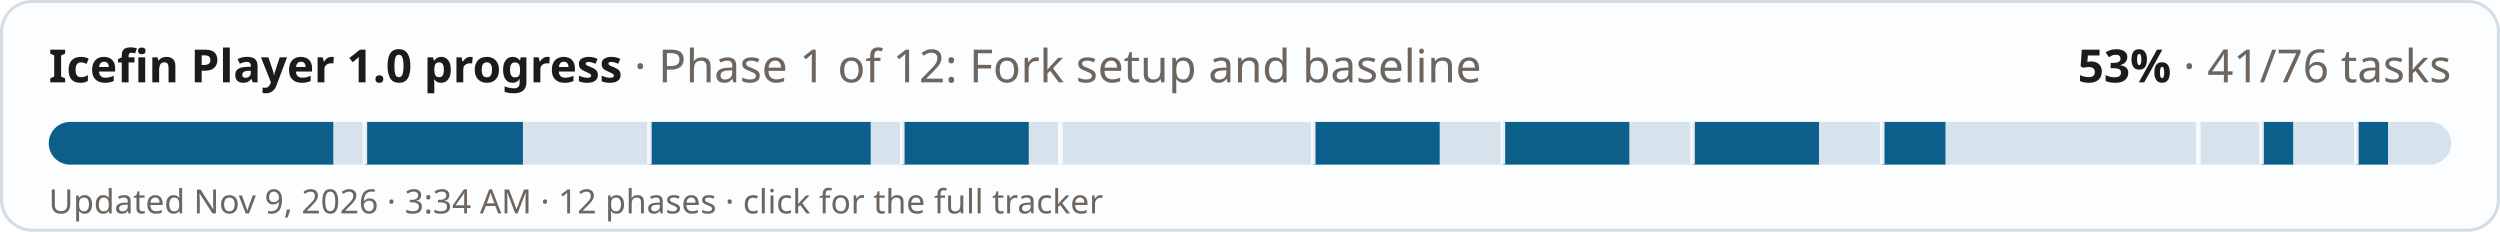
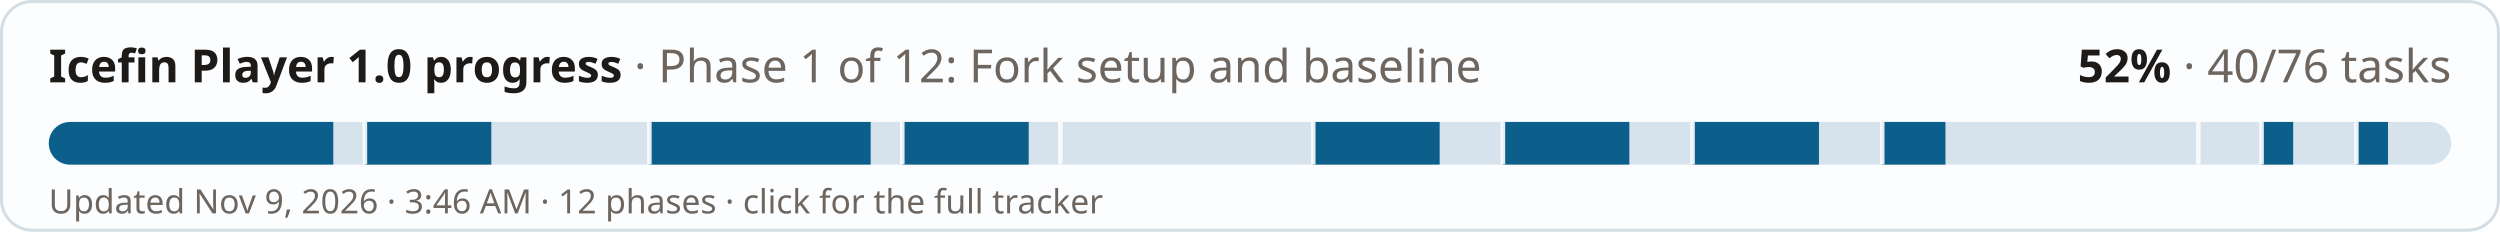
- <svg xmlns="http://www.w3.org/2000/svg" width="820" height="76" viewBox="0 0 820 76" role="img" aria-label="Icefin Player 1.0 progress: 53% (41 of 76 tasks)">
+ <svg xmlns="http://www.w3.org/2000/svg" width="820" height="76" viewBox="0 0 820 76" role="img" aria-label="Icefin Player 1.0 progress: 52% (40 of 76 tasks)">
  <style>
  .bg{fill:#fcfdfe;stroke:#d3dde4} .fg{fill:#1d1a18} .mu{fill:#6d655e} .track{fill:#d6e3ec} .done{fill:#0b5f8a} .full{fill:#2f6b3a} .tick{fill:#fcfdfe;opacity:.9}
  @media (prefers-color-scheme: dark){ .bg{fill:#1a2127;stroke:#2e3a43} .fg{fill:#f1ebe2} .mu{fill:#a99f94} .track{fill:#24384a} .done{fill:#6cb6e4} .full{fill:#6fbf7c} .tick{fill:#1a2127} }
  text{font-family:-apple-system,"Segoe UI",system-ui,"Noto Sans","DejaVu Sans",sans-serif}
</style>
  <rect class="bg" x="0.5" y="0.5" width="819" height="75" rx="10" />
  <text class="fg" x="16" y="27" font-size="15" font-weight="700">Icefin Player 1.0 progress <tspan class="mu" font-weight="400">· Phase 1 of 12: Fork setup and baseline</tspan>
  </text>
-   <text class="fg" x="804" y="27" font-size="15" font-weight="700" text-anchor="end">53% <tspan class="mu" font-weight="400">· 41/76 tasks</tspan>
+   <text class="fg" x="804" y="27" font-size="15" font-weight="700" text-anchor="end">52% <tspan class="mu" font-weight="400">· 40/76 tasks</tspan>
  </text>
  <rect class="track" x="16" y="40" width="788" height="14" rx="7" />
  <clipPath id="c">
    <rect x="16" y="40" width="788" height="14" rx="7" />
  </clipPath>
  <g clip-path="url(#c)">
    <rect class="done" x="16" y="40" width="93.32" height="14" />
-     <rect class="done" x="119.68" y="40" width="51.84" height="14" />
+     <rect class="done" x="119.68" y="40" width="41.47" height="14" />
    <rect class="done" x="213" y="40" width="72.58" height="14" />
    <rect class="done" x="295.95" y="40" width="41.47" height="14" />
    <rect class="done" x="430.74" y="40" width="41.47" height="14" />
    <rect class="done" x="492.95" y="40" width="41.47" height="14" />
    <rect class="done" x="555.16" y="40" width="41.47" height="14" />
    <rect class="done" x="617.37" y="40" width="20.74" height="14" />
    <rect class="done" x="741.79" y="40" width="10.37" height="14" />
    <rect class="done" x="772.89" y="40" width="10.37" height="14" />
    <rect class="tick" x="118.93" y="40" width="1.5" height="14" />
    <rect class="tick" x="212.25" y="40" width="1.5" height="14" />
    <rect class="tick" x="295.2" y="40" width="1.5" height="14" />
    <rect class="tick" x="347.04" y="40" width="1.5" height="14" />
    <rect class="tick" x="429.99" y="40" width="1.5" height="14" />
    <rect class="tick" x="492.2" y="40" width="1.5" height="14" />
    <rect class="tick" x="554.41" y="40" width="1.5" height="14" />
    <rect class="tick" x="616.62" y="40" width="1.5" height="14" />
    <rect class="tick" x="720.3" y="40" width="1.5" height="14" />
    <rect class="tick" x="741.04" y="40" width="1.5" height="14" />
    <rect class="tick" x="772.14" y="40" width="1.5" height="14" />
  </g>
-   <text class="mu" x="16" y="70" font-size="11">Updated Nov 9, 2026 · 3:34 AM · 12 phases · click for the full tracker</text>
+   <text class="mu" x="16" y="70" font-size="11">Updated Nov 9, 2026 · 3:46 AM · 12 phases · click for the full tracker</text>
</svg>
